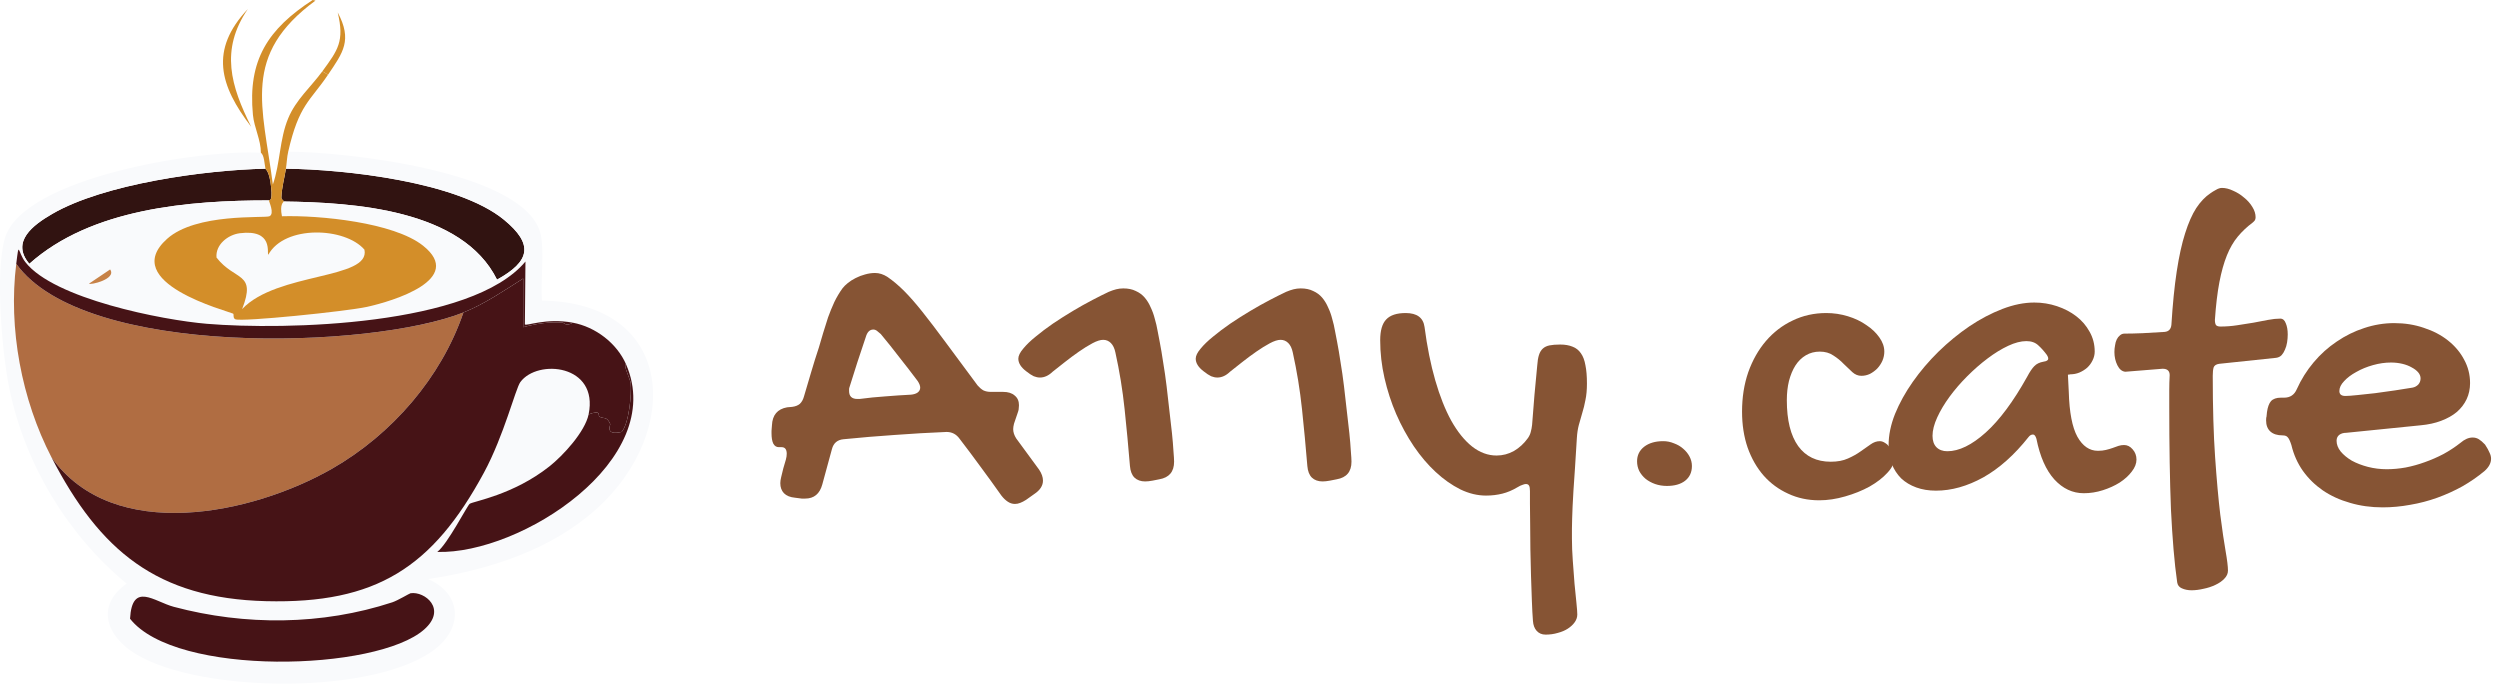
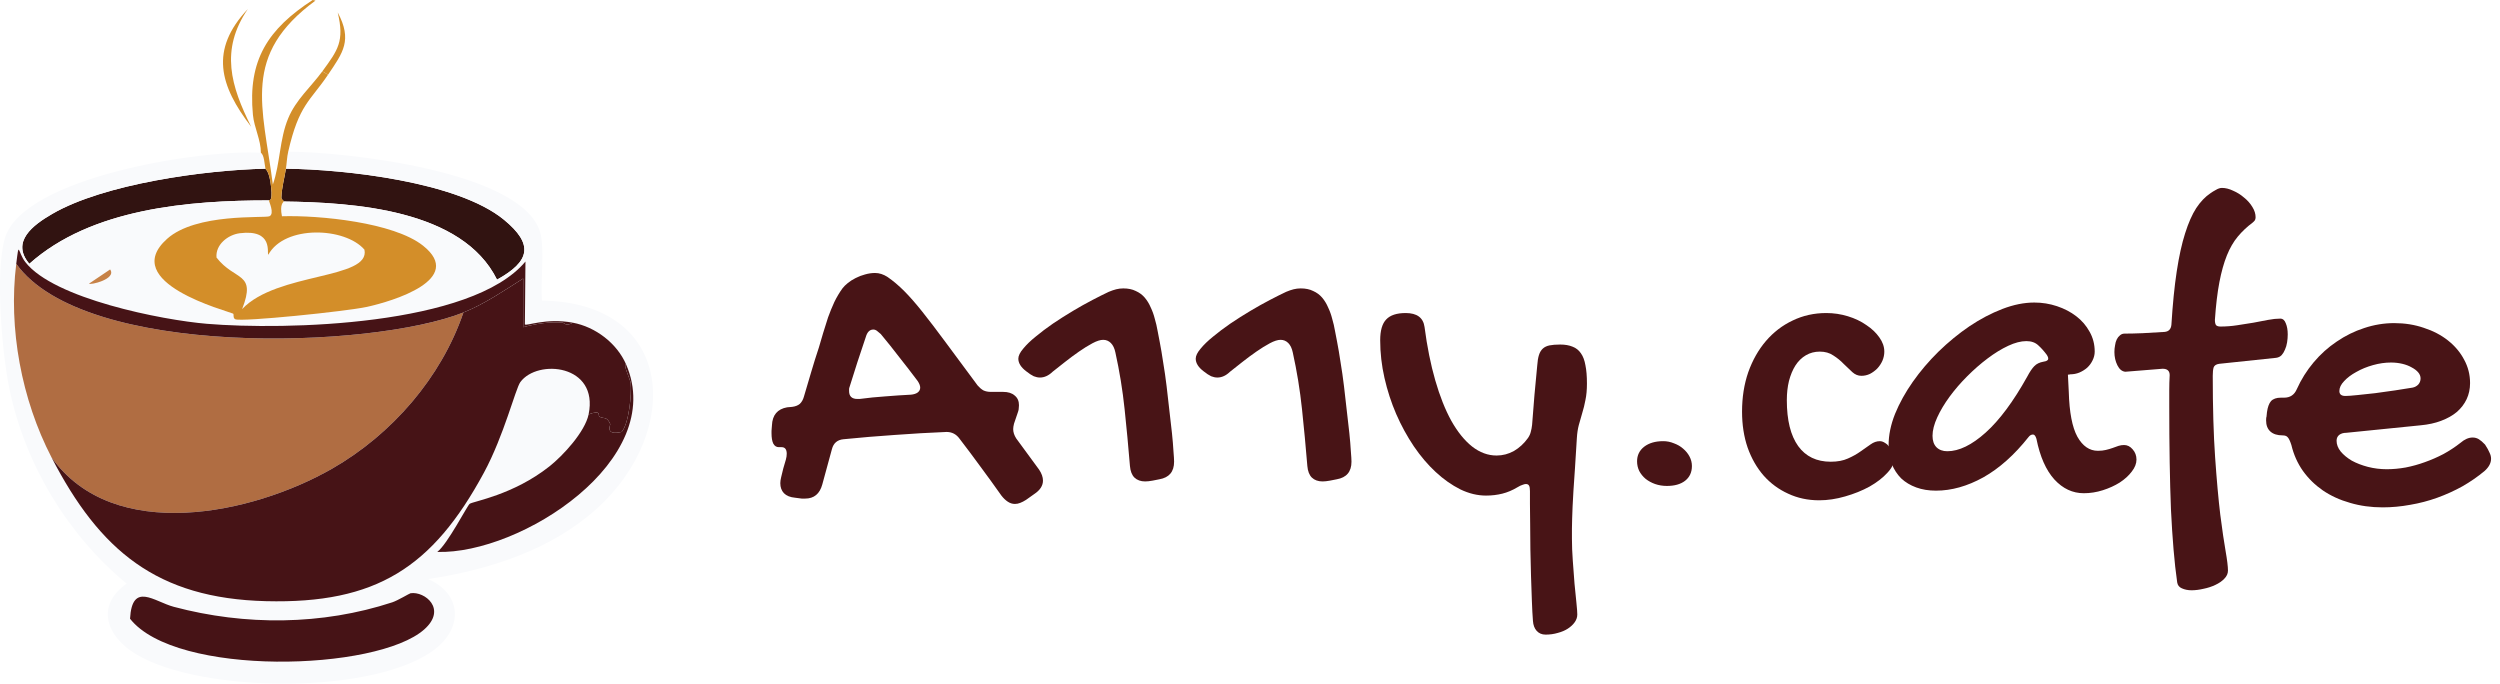
<svg xmlns="http://www.w3.org/2000/svg" width="245" height="67" viewBox="0 0 245 67" fill="none">
  <path d="M24.285 0.888C21.551 4.9 22.622 8.437 24.62 12.427C21.529 8.401 20.512 4.895 24.285 0.888Z" fill="#D38E29" />
  <path d="M32.147 7.323L31.59 6.99C33.122 4.895 33.773 4.045 33.095 1.22C34.551 3.941 33.617 5.144 32.147 7.323Z" fill="#D38E29" />
  <path d="M27.798 19.749C27.798 19.612 27.568 19.574 27.575 19.361C27.604 18.391 27.876 17.473 28.021 16.532C33.838 16.601 44.84 17.808 49.376 21.524C52.329 23.943 51.965 25.61 48.707 27.405C45.31 20.524 34.645 19.836 27.798 19.749Z" fill="#311311" />
  <path d="M26.014 16.532C26.036 16.631 26.397 16.711 26.571 18.362C26.732 19.9 26.351 19.565 26.348 19.638C18.518 19.638 8.945 20.422 2.875 25.852C1.032 23.679 3.256 22.046 5.105 20.97C10.183 18.016 20.086 16.658 26.014 16.532Z" fill="#311311" />
  <path d="M25.568 14.978C25.898 15.196 25.918 16.083 26.014 16.532C20.086 16.658 10.183 18.016 5.105 20.97C3.256 22.046 1.032 23.679 2.875 25.852C8.945 20.422 18.518 19.638 26.348 19.638C26.348 19.723 26.937 20.956 26.404 21.192C25.927 21.402 19.227 20.843 16.368 23.411C11.588 27.704 22.287 30.469 22.836 30.733C22.956 30.791 22.791 31.164 23.059 31.288C23.663 31.57 34.012 30.509 35.994 30.068C38.523 29.506 45.605 27.369 41.459 24.076C38.575 21.786 31.302 21.083 27.631 21.192C27.383 19.96 27.798 19.825 27.798 19.749C34.645 19.836 45.31 20.524 48.707 27.405C51.965 25.61 52.329 23.943 49.376 21.524C44.84 17.808 33.838 16.601 28.021 16.532C28.106 15.979 28.117 15.424 28.244 14.867C33.487 14.858 51.662 16.734 53 23.022C53.344 24.636 52.973 27.656 53.112 29.457C66.19 29.664 66.835 42.266 58.52 49.817C54.017 53.907 47.875 55.855 41.96 56.751C45.23 58.189 45.399 61.431 42.685 63.575C36.962 68.093 19.84 67.999 13.357 64.129C10.464 62.401 9.305 59.407 12.409 57.195C6.59 52.38 2.455 45.485 0.923 38.112C0.189 34.577 -0.486 26.655 0.477 23.355C2.248 17.295 20.03 14.597 25.568 14.978Z" fill="#F9FAFC" />
  <path d="M45.417 30.622C43.238 37.011 38.401 42.576 32.537 45.934C24.763 50.385 11.109 53.343 5.049 44.824C2.116 39.159 0.805 32.198 1.592 25.852C8.223 35.125 36.351 34.219 45.417 30.622Z" fill="#B06D42" />
  <path d="M56.123 31.621C58.359 32.036 60.46 33.636 61.364 35.726C61.002 35.617 61.776 37.211 61.81 37.557C61.91 38.611 61.64 41.531 60.918 42.328C59.243 42.714 59.845 41.649 59.803 41.551C59.455 40.766 59.18 41.076 58.743 40.83C58.571 40.732 58.993 40.124 57.684 40.608C58.696 35.708 52.677 35.147 50.993 37.446C50.518 38.096 49.396 42.676 47.425 46.322C42.397 55.617 36.864 59.186 26.07 58.915C15.389 58.646 9.784 53.973 5.049 44.824C11.109 53.343 24.763 50.385 32.537 45.934C38.401 42.576 43.238 37.011 45.417 30.622C47.456 29.812 49.432 28.459 51.272 27.294V32.065C52.55 31.723 53.848 31.51 55.175 31.621C55.228 31.625 55.5 32.032 56.123 31.621Z" fill="#461316" />
  <path d="M40.232 58.138C41.623 57.921 43.84 59.68 41.57 61.689C36.935 65.792 17.218 66.342 12.744 60.635C12.947 56.969 15.11 58.957 17.037 59.47C24.024 61.329 31.556 61.287 38.448 59.026C38.978 58.85 40.134 58.154 40.232 58.138Z" fill="#461316" />
  <path d="M61.364 35.726C65.407 45.077 51.033 54.328 42.852 54.089C43.863 53.319 45.796 49.537 46.031 49.373C46.385 49.125 50.29 48.514 53.837 45.712C55.193 44.64 57.334 42.308 57.684 40.608C58.993 40.124 58.571 40.732 58.743 40.83C59.18 41.076 59.455 40.766 59.803 41.551C59.845 41.649 59.243 42.714 60.918 42.328C61.64 41.531 61.91 38.611 61.81 37.557C61.776 37.211 61.002 35.617 61.364 35.726Z" fill="#461316" />
  <path d="M56.123 31.621C55.5 32.032 55.228 31.625 55.175 31.621C53.848 31.51 52.55 31.723 51.272 32.065V27.294C49.432 28.459 47.456 29.812 45.417 30.622C36.351 34.219 8.223 35.125 1.592 25.852C1.889 23.451 1.722 24.698 2.484 25.685C5.257 29.271 15.895 31.366 20.271 31.732C27.894 32.369 46.222 31.954 51.495 25.63L51.439 31.787C51.555 31.992 53.484 31.133 56.123 31.621Z" fill="#461316" />
  <path d="M10.792 26.406C11.468 27.352 8.792 27.973 8.729 27.793L10.792 26.406Z" fill="#C78247" />
  <path d="M31.59 6.99L32.147 7.323C30.396 9.919 29.299 10.239 28.244 14.867C28.117 15.424 28.106 15.979 28.021 16.532C27.876 17.473 27.604 18.391 27.575 19.361C27.568 19.574 27.798 19.612 27.798 19.749C27.798 19.825 27.383 19.96 27.631 21.192C31.302 21.083 38.575 21.786 41.459 24.076C45.605 27.369 38.523 29.506 35.994 30.068C34.012 30.509 23.663 31.57 23.059 31.288C22.791 31.164 22.956 30.791 22.836 30.733C22.287 30.469 11.588 27.704 16.368 23.411C19.227 20.843 25.927 21.402 26.404 21.192C26.937 20.956 26.346 19.723 26.348 19.638C26.348 19.565 26.732 19.9 26.571 18.362C26.397 16.711 26.036 16.631 26.014 16.532C25.918 16.083 25.898 15.196 25.568 14.978C25.568 13.709 24.908 12.511 24.787 11.261C24.27 5.885 26.257 2.849 30.642 0L30.92 0.055C23.645 5.403 25.748 10.367 26.739 18.085C27.472 15.981 27.381 13.674 28.244 11.594C29 9.768 30.465 8.528 31.59 6.99Z" fill="#D38E29" />
  <path d="M23.505 22.856C26.826 22.443 26.128 24.831 26.293 24.964C27.898 22.03 33.811 22.257 35.715 24.465C36.338 27.394 27.138 26.666 23.728 30.29C25.157 26.63 23.032 27.576 21.219 25.241C21.101 23.968 22.347 23 23.505 22.856Z" fill="#F9FAFC" />
-   <path d="M241.121 43.402C241.527 43.052 241.926 42.877 242.318 42.877C242.542 42.877 242.745 42.933 242.927 43.045C243.109 43.157 243.312 43.332 243.536 43.57C243.746 43.892 243.893 44.158 243.977 44.368C244.075 44.564 244.124 44.76 244.124 44.956C244.124 45.376 243.914 45.774 243.494 46.152C242.822 46.712 242.094 47.216 241.31 47.664C240.526 48.098 239.707 48.469 238.854 48.777C238 49.085 237.118 49.316 236.208 49.47C235.298 49.638 234.395 49.722 233.5 49.722C232.366 49.722 231.302 49.575 230.308 49.281C229.314 49.001 228.425 48.595 227.642 48.063C226.872 47.531 226.221 46.894 225.689 46.152C225.157 45.397 224.779 44.55 224.555 43.612C224.429 43.22 224.31 42.968 224.198 42.856C224.1 42.73 223.932 42.667 223.694 42.667C223.176 42.667 222.778 42.541 222.498 42.289C222.218 42.037 222.078 41.673 222.078 41.197C222.078 41.001 222.092 40.875 222.12 40.819L222.162 40.399C222.232 39.895 222.365 39.532 222.561 39.308C222.771 39.084 223.092 38.972 223.526 38.972H223.841C224.429 38.972 224.842 38.699 225.08 38.153C225.514 37.187 226.067 36.305 226.739 35.507C227.411 34.709 228.167 34.031 229.006 33.471C229.846 32.897 230.742 32.456 231.694 32.148C232.66 31.826 233.639 31.665 234.633 31.665C235.669 31.665 236.635 31.819 237.531 32.127C238.441 32.421 239.231 32.834 239.903 33.366C240.575 33.898 241.1 34.52 241.478 35.234C241.87 35.948 242.066 36.718 242.066 37.544C242.066 38.118 241.954 38.643 241.73 39.119C241.506 39.595 241.184 40.014 240.764 40.378C240.344 40.728 239.833 41.015 239.231 41.239C238.644 41.463 237.972 41.61 237.216 41.68L229.93 42.415C229.65 42.415 229.419 42.485 229.237 42.625C229.069 42.765 228.985 42.954 228.985 43.192C228.985 43.556 229.118 43.906 229.384 44.242C229.664 44.578 230.028 44.879 230.476 45.145C230.938 45.397 231.463 45.599 232.051 45.753C232.653 45.907 233.269 45.984 233.898 45.984C234.5 45.984 235.116 45.928 235.746 45.816C236.39 45.69 237.02 45.516 237.636 45.291C238.266 45.068 238.875 44.802 239.462 44.494C240.05 44.172 240.603 43.808 241.121 43.402ZM236.439 37.985C236.649 37.943 236.831 37.845 236.985 37.691C237.139 37.523 237.216 37.32 237.216 37.082C237.216 36.872 237.139 36.676 236.985 36.494C236.831 36.312 236.621 36.151 236.355 36.011C236.089 35.857 235.781 35.738 235.431 35.654C235.081 35.57 234.71 35.528 234.318 35.528C233.744 35.528 233.157 35.612 232.555 35.78C231.953 35.948 231.407 36.172 230.917 36.452C230.427 36.718 230.028 37.019 229.72 37.355C229.412 37.677 229.258 37.999 229.258 38.321C229.258 38.643 229.454 38.804 229.846 38.804C230.084 38.804 230.469 38.776 231.001 38.72C231.533 38.664 232.121 38.601 232.765 38.531C233.409 38.447 234.059 38.356 234.717 38.258C235.375 38.16 235.949 38.069 236.439 37.985Z" fill="#865434" />
-   <path d="M208.283 36.431C207.961 36.403 207.702 36.193 207.506 35.801C207.31 35.409 207.212 34.975 207.212 34.499C207.212 34.276 207.233 34.059 207.275 33.849C207.303 33.625 207.359 33.429 207.443 33.261C207.527 33.093 207.632 32.96 207.758 32.862C207.884 32.75 208.031 32.694 208.199 32.694C208.717 32.694 209.312 32.68 209.984 32.652C210.656 32.61 211.377 32.568 212.146 32.526C212.538 32.484 212.755 32.253 212.797 31.833C212.923 29.803 213.098 28.054 213.322 26.584C213.546 25.114 213.819 23.875 214.141 22.868C214.463 21.846 214.827 21.02 215.233 20.39C215.653 19.76 216.115 19.277 216.619 18.941C216.773 18.829 216.955 18.717 217.165 18.605C217.375 18.48 217.57 18.416 217.752 18.416C218.102 18.416 218.466 18.508 218.844 18.689C219.236 18.857 219.593 19.081 219.915 19.361C220.251 19.627 220.524 19.935 220.734 20.285C220.944 20.621 221.049 20.957 221.049 21.293C221.049 21.419 221.021 21.524 220.965 21.608C220.909 21.678 220.839 21.748 220.755 21.818C220.209 22.224 219.726 22.679 219.306 23.183C218.886 23.686 218.529 24.302 218.235 25.03C217.941 25.758 217.696 26.633 217.5 27.655C217.305 28.677 217.158 29.908 217.06 31.35C217.06 31.574 217.095 31.742 217.165 31.854C217.249 31.952 217.396 32.001 217.605 32.001C218.151 32.001 218.697 31.959 219.243 31.875C219.803 31.791 220.335 31.707 220.839 31.623C221.343 31.525 221.819 31.434 222.267 31.35C222.715 31.266 223.113 31.224 223.463 31.224C223.715 31.224 223.897 31.378 224.009 31.686C224.135 31.98 224.198 32.344 224.198 32.778C224.198 33.03 224.177 33.289 224.135 33.555C224.093 33.821 224.023 34.059 223.925 34.269C223.841 34.478 223.729 34.66 223.589 34.815C223.449 34.954 223.274 35.038 223.064 35.066L217.479 35.654C217.186 35.696 217.004 35.815 216.934 36.011C216.878 36.207 216.85 36.48 216.85 36.83C216.85 39.923 216.927 42.583 217.081 44.809C217.235 47.034 217.403 48.903 217.584 50.415C217.78 51.94 217.955 53.137 218.109 54.005C218.263 54.887 218.34 55.524 218.34 55.916C218.34 56.209 218.221 56.475 217.983 56.713C217.759 56.951 217.465 57.154 217.102 57.322C216.752 57.49 216.367 57.616 215.947 57.7C215.527 57.798 215.135 57.847 214.771 57.847C214.421 57.847 214.106 57.784 213.826 57.658C213.56 57.546 213.406 57.35 213.364 57.07C213.224 56.09 213.105 55.013 213.007 53.837C212.909 52.675 212.825 51.38 212.755 49.953C212.699 48.539 212.657 46.992 212.629 45.312C212.601 43.619 212.587 41.764 212.587 39.748C212.587 39.231 212.587 38.727 212.587 38.237C212.587 37.747 212.601 37.257 212.629 36.767C212.629 36.347 212.398 36.137 211.937 36.137L208.283 36.431Z" fill="#865434" />
-   <path d="M199.36 29.649C200.13 29.649 200.872 29.768 201.585 30.006C202.299 30.244 202.929 30.573 203.475 30.993C204.021 31.413 204.455 31.917 204.777 32.505C205.113 33.093 205.281 33.744 205.281 34.458C205.281 34.752 205.211 35.038 205.071 35.318C204.945 35.584 204.77 35.822 204.546 36.032C204.322 36.228 204.063 36.389 203.769 36.515C203.489 36.627 203.195 36.683 202.887 36.683C202.859 36.683 202.831 36.69 202.803 36.704C202.789 36.704 202.768 36.704 202.74 36.704C202.712 36.718 202.684 36.725 202.656 36.725L202.74 38.405C202.796 40.406 203.076 41.869 203.58 42.793C204.098 43.717 204.77 44.179 205.596 44.179C205.89 44.179 206.149 44.151 206.373 44.095C206.611 44.039 206.827 43.976 207.023 43.906C207.233 43.822 207.429 43.752 207.611 43.696C207.793 43.64 207.975 43.612 208.157 43.612C208.479 43.612 208.759 43.752 208.997 44.032C209.249 44.312 209.375 44.648 209.375 45.04C209.375 45.431 209.221 45.823 208.913 46.215C208.619 46.607 208.227 46.964 207.737 47.286C207.247 47.594 206.694 47.846 206.079 48.042C205.463 48.238 204.84 48.336 204.21 48.336C203.118 48.336 202.159 47.888 201.333 46.992C200.508 46.082 199.92 44.753 199.57 43.003C199.486 42.723 199.374 42.583 199.234 42.583C199.066 42.583 198.919 42.667 198.793 42.835C197.407 44.585 195.931 45.9 194.363 46.782C192.795 47.65 191.248 48.084 189.723 48.084C189.009 48.084 188.365 47.979 187.791 47.769C187.217 47.559 186.727 47.265 186.321 46.887C185.929 46.495 185.621 46.026 185.397 45.48C185.188 44.921 185.083 44.298 185.083 43.612C185.083 42.646 185.292 41.631 185.712 40.567C186.146 39.504 186.727 38.454 187.455 37.418C188.183 36.382 189.023 35.395 189.975 34.458C190.94 33.52 191.948 32.694 192.998 31.98C194.062 31.266 195.14 30.699 196.231 30.279C197.323 29.859 198.366 29.649 199.36 29.649ZM198.667 36.914C198.919 36.438 199.15 36.095 199.36 35.885C199.57 35.661 199.871 35.514 200.263 35.444C200.571 35.402 200.725 35.304 200.725 35.15C200.725 35.038 200.683 34.919 200.599 34.794C200.333 34.429 200.053 34.115 199.759 33.849C199.465 33.569 199.073 33.429 198.583 33.429C198.051 33.429 197.456 33.583 196.798 33.891C196.14 34.199 195.469 34.611 194.783 35.129C194.111 35.633 193.446 36.214 192.788 36.872C192.144 37.516 191.57 38.181 191.066 38.867C190.562 39.553 190.157 40.231 189.849 40.903C189.541 41.575 189.387 42.177 189.387 42.709C189.387 43.185 189.513 43.556 189.765 43.822C190.031 44.088 190.388 44.221 190.835 44.221C191.983 44.221 193.236 43.612 194.594 42.394C195.951 41.176 197.309 39.35 198.667 36.914Z" fill="#865434" />
-   <path d="M178.973 30.678C179.701 30.678 180.407 30.783 181.093 30.993C181.779 31.203 182.381 31.49 182.899 31.854C183.431 32.204 183.858 32.61 184.18 33.072C184.502 33.52 184.663 33.982 184.663 34.458C184.663 34.766 184.6 35.066 184.474 35.36C184.348 35.64 184.18 35.892 183.97 36.116C183.76 36.326 183.522 36.501 183.256 36.641C182.99 36.767 182.71 36.83 182.416 36.83C182.094 36.83 181.8 36.711 181.534 36.473C181.268 36.221 180.981 35.948 180.673 35.654C180.379 35.346 180.043 35.073 179.666 34.835C179.302 34.584 178.861 34.458 178.343 34.458C177.839 34.458 177.384 34.577 176.978 34.815C176.572 35.052 176.229 35.388 175.949 35.822C175.683 36.242 175.473 36.746 175.319 37.334C175.179 37.908 175.109 38.538 175.109 39.224C175.109 41.183 175.48 42.681 176.222 43.717C176.964 44.739 178.028 45.249 179.414 45.249C180.071 45.249 180.631 45.145 181.093 44.935C181.569 44.725 181.982 44.494 182.332 44.242C182.696 43.99 183.025 43.759 183.319 43.549C183.613 43.339 183.914 43.234 184.222 43.234C184.39 43.234 184.558 43.29 184.726 43.402C184.894 43.5 185.041 43.633 185.167 43.801C185.306 43.955 185.418 44.13 185.502 44.326C185.6 44.522 185.649 44.718 185.649 44.914C185.649 45.376 185.418 45.851 184.957 46.341C184.509 46.831 183.928 47.279 183.214 47.685C182.5 48.077 181.702 48.399 180.82 48.651C179.952 48.903 179.106 49.029 178.28 49.029C177.174 49.029 176.159 48.812 175.235 48.378C174.312 47.958 173.514 47.37 172.842 46.614C172.17 45.844 171.645 44.928 171.267 43.864C170.903 42.8 170.721 41.624 170.721 40.336C170.721 38.937 170.924 37.649 171.33 36.473C171.75 35.297 172.324 34.283 173.052 33.429C173.794 32.561 174.668 31.889 175.676 31.413C176.684 30.923 177.783 30.678 178.973 30.678Z" fill="#865434" />
-   <path d="M163.352 47.622C162.946 47.622 162.561 47.559 162.197 47.433C161.847 47.307 161.539 47.139 161.273 46.929C161.007 46.705 160.797 46.446 160.643 46.152C160.503 45.858 160.433 45.544 160.433 45.208C160.433 44.62 160.664 44.144 161.126 43.78C161.602 43.416 162.225 43.234 162.995 43.234C163.359 43.234 163.708 43.304 164.044 43.444C164.394 43.57 164.695 43.745 164.947 43.969C165.213 44.193 165.423 44.452 165.577 44.746C165.731 45.04 165.808 45.347 165.808 45.669C165.808 46.285 165.584 46.768 165.136 47.118C164.702 47.454 164.107 47.622 163.352 47.622Z" fill="#865434" />
-   <path d="M145.631 48.567C144.791 48.567 143.951 48.364 143.111 47.958C142.271 47.538 141.467 46.971 140.697 46.257C139.927 45.544 139.213 44.704 138.555 43.738C137.897 42.758 137.323 41.708 136.833 40.588C136.344 39.455 135.959 38.272 135.679 37.04C135.399 35.808 135.259 34.577 135.259 33.345C135.259 32.393 135.455 31.714 135.847 31.308C136.239 30.888 136.875 30.678 137.757 30.678C138.863 30.678 139.479 31.133 139.605 32.043C139.857 33.975 140.207 35.717 140.655 37.271C141.103 38.825 141.628 40.148 142.229 41.239C142.845 42.331 143.524 43.171 144.266 43.759C145.022 44.347 145.82 44.641 146.66 44.641C147.262 44.641 147.828 44.494 148.36 44.2C148.892 43.892 149.354 43.465 149.746 42.919C149.886 42.709 149.977 42.506 150.019 42.31C150.075 42.114 150.117 41.89 150.145 41.638C150.215 40.644 150.292 39.672 150.376 38.72C150.474 37.754 150.565 36.788 150.649 35.822C150.677 35.402 150.733 35.059 150.817 34.794C150.901 34.528 151.027 34.318 151.195 34.164C151.363 34.01 151.58 33.905 151.846 33.849C152.126 33.793 152.476 33.765 152.896 33.765C153.371 33.765 153.777 33.835 154.113 33.975C154.449 34.101 154.722 34.318 154.932 34.626C155.142 34.919 155.289 35.311 155.373 35.801C155.471 36.277 155.52 36.872 155.52 37.586C155.52 38.202 155.471 38.741 155.373 39.203C155.289 39.651 155.184 40.078 155.058 40.483C154.946 40.875 154.834 41.267 154.722 41.659C154.624 42.037 154.561 42.457 154.533 42.919C154.463 44.081 154.4 45.089 154.344 45.942C154.288 46.782 154.239 47.503 154.197 48.105C154.169 48.707 154.141 49.225 154.113 49.659C154.099 50.093 154.085 50.477 154.071 50.813C154.057 51.163 154.05 51.492 154.05 51.8C154.05 52.108 154.05 52.444 154.05 52.808C154.05 53.466 154.078 54.18 154.134 54.95C154.19 55.734 154.246 56.482 154.302 57.196C154.372 57.91 154.435 58.54 154.491 59.086C154.547 59.632 154.575 60.01 154.575 60.22C154.575 60.486 154.491 60.738 154.323 60.976C154.155 61.214 153.931 61.423 153.651 61.605C153.371 61.787 153.042 61.927 152.665 62.025C152.287 62.137 151.888 62.193 151.468 62.193C151.104 62.193 150.81 62.067 150.586 61.815C150.376 61.578 150.257 61.255 150.229 60.85C150.187 60.318 150.152 59.667 150.124 58.897C150.096 58.141 150.068 57.329 150.04 56.461C150.012 55.608 149.991 54.733 149.977 53.837C149.977 52.955 149.97 52.129 149.956 51.359C149.942 50.603 149.935 49.939 149.935 49.365C149.935 48.791 149.935 48.378 149.935 48.126C149.935 47.874 149.907 47.699 149.851 47.601C149.795 47.489 149.69 47.433 149.536 47.433C149.452 47.433 149.34 47.461 149.2 47.517C149.06 47.559 148.899 47.636 148.717 47.748C148.227 48.042 147.73 48.252 147.227 48.378C146.723 48.504 146.191 48.567 145.631 48.567Z" fill="#865434" />
-   <path d="M120.541 36.431C120.149 36.809 119.736 36.998 119.302 36.998C119.106 36.998 118.903 36.956 118.693 36.872C118.483 36.774 118.238 36.613 117.958 36.389C117.44 35.997 117.181 35.584 117.181 35.15C117.181 34.87 117.342 34.541 117.664 34.164C117.972 33.786 118.378 33.394 118.882 32.988C119.386 32.568 119.953 32.141 120.583 31.707C121.226 31.273 121.877 30.86 122.535 30.468C123.193 30.076 123.83 29.719 124.446 29.398C125.062 29.076 125.594 28.81 126.042 28.6C126.307 28.488 126.552 28.404 126.776 28.348C127 28.292 127.231 28.264 127.469 28.264C127.945 28.264 128.351 28.348 128.687 28.516C129.037 28.67 129.331 28.887 129.569 29.166C129.807 29.447 130.003 29.768 130.157 30.132C130.325 30.482 130.458 30.853 130.556 31.245C130.668 31.623 130.759 32.015 130.829 32.421C130.899 32.813 130.969 33.177 131.039 33.513C131.151 34.087 131.263 34.752 131.375 35.507C131.5 36.249 131.612 37.026 131.71 37.838C131.808 38.636 131.899 39.434 131.983 40.231C132.081 41.015 132.165 41.75 132.235 42.436C132.305 43.108 132.354 43.696 132.382 44.2C132.424 44.69 132.445 45.04 132.445 45.249C132.445 46.229 131.962 46.803 130.997 46.971C130.465 47.083 130.115 47.146 129.947 47.16C129.779 47.174 129.667 47.181 129.611 47.181C129.177 47.181 128.827 47.055 128.561 46.803C128.309 46.551 128.162 46.173 128.12 45.669C127.966 43.794 127.791 41.932 127.595 40.084C127.399 38.223 127.098 36.375 126.692 34.541C126.608 34.136 126.461 33.828 126.251 33.618C126.042 33.408 125.79 33.303 125.496 33.303C125.216 33.303 124.866 33.415 124.446 33.639C124.026 33.863 123.585 34.136 123.123 34.458C122.661 34.779 122.199 35.122 121.737 35.486C121.289 35.836 120.89 36.151 120.541 36.431Z" fill="#865434" />
-   <path d="M103.156 36.431C102.764 36.809 102.351 36.998 101.917 36.998C101.721 36.998 101.518 36.956 101.308 36.872C101.098 36.774 100.853 36.613 100.573 36.389C100.055 35.997 99.796 35.584 99.796 35.15C99.796 34.87 99.957 34.541 100.279 34.164C100.587 33.786 100.993 33.394 101.497 32.988C102.001 32.568 102.568 32.141 103.198 31.707C103.842 31.273 104.493 30.86 105.15 30.468C105.808 30.076 106.445 29.719 107.061 29.398C107.677 29.076 108.209 28.81 108.657 28.6C108.923 28.488 109.168 28.404 109.392 28.348C109.616 28.292 109.847 28.264 110.084 28.264C110.56 28.264 110.966 28.348 111.302 28.516C111.652 28.67 111.946 28.887 112.184 29.166C112.422 29.447 112.618 29.768 112.772 30.132C112.94 30.482 113.073 30.853 113.171 31.245C113.283 31.623 113.374 32.015 113.444 32.421C113.514 32.813 113.584 33.177 113.654 33.513C113.766 34.087 113.878 34.752 113.99 35.507C114.116 36.249 114.228 37.026 114.326 37.838C114.424 38.636 114.515 39.434 114.599 40.231C114.697 41.015 114.781 41.75 114.851 42.436C114.921 43.108 114.97 43.696 114.998 44.2C115.04 44.69 115.061 45.04 115.061 45.249C115.061 46.229 114.578 46.803 113.612 46.971C113.08 47.083 112.73 47.146 112.562 47.16C112.394 47.174 112.282 47.181 112.226 47.181C111.792 47.181 111.442 47.055 111.176 46.803C110.924 46.551 110.777 46.173 110.735 45.669C110.581 43.794 110.406 41.932 110.21 40.084C110.014 38.223 109.714 36.375 109.308 34.541C109.224 34.136 109.077 33.828 108.867 33.618C108.657 33.408 108.405 33.303 108.111 33.303C107.831 33.303 107.481 33.415 107.061 33.639C106.641 33.863 106.2 34.136 105.738 34.458C105.276 34.779 104.814 35.122 104.353 35.486C103.905 35.836 103.506 36.151 103.156 36.431Z" fill="#865434" />
-   <path d="M76.323 43.822C76.085 43.822 75.903 43.703 75.777 43.465C75.665 43.227 75.609 42.891 75.609 42.457C75.609 42.387 75.609 42.31 75.609 42.226C75.609 42.128 75.623 41.946 75.651 41.68C75.693 40.672 76.19 40.084 77.142 39.916L77.624 39.874C77.947 39.833 78.198 39.734 78.38 39.581C78.562 39.413 78.695 39.182 78.779 38.888C79.017 38.09 79.255 37.285 79.493 36.473C79.731 35.661 79.983 34.856 80.249 34.059C80.389 33.611 80.529 33.135 80.669 32.631C80.823 32.113 80.984 31.602 81.152 31.098C81.334 30.594 81.537 30.097 81.761 29.607C81.999 29.117 82.265 28.67 82.559 28.264C82.685 28.096 82.859 27.921 83.084 27.739C83.308 27.557 83.559 27.396 83.839 27.256C84.133 27.102 84.441 26.983 84.763 26.899C85.099 26.801 85.428 26.752 85.75 26.752C86.17 26.752 86.583 26.885 86.989 27.151C87.535 27.529 88.074 27.984 88.606 28.516C89.137 29.047 89.732 29.726 90.39 30.552C91.048 31.378 91.811 32.379 92.679 33.555C93.546 34.717 94.589 36.123 95.807 37.775C95.989 37.985 96.178 38.146 96.374 38.258C96.584 38.356 96.829 38.405 97.109 38.405H98.306C98.796 38.405 99.174 38.524 99.439 38.762C99.719 38.986 99.859 39.301 99.859 39.706C99.859 39.791 99.852 39.889 99.838 40.001C99.838 40.112 99.817 40.224 99.775 40.336L99.376 41.512C99.349 41.624 99.328 41.722 99.314 41.806C99.299 41.89 99.293 41.974 99.293 42.058C99.293 42.352 99.391 42.653 99.586 42.961L101.833 46.026C102.085 46.404 102.211 46.761 102.211 47.097C102.211 47.601 101.924 48.042 101.35 48.42L100.552 48.987C100.356 49.113 100.167 49.211 99.985 49.281C99.817 49.351 99.642 49.386 99.46 49.386C99.209 49.386 98.971 49.309 98.747 49.155C98.537 49.015 98.334 48.819 98.138 48.567C97.466 47.615 96.787 46.677 96.101 45.753C95.429 44.83 94.743 43.913 94.043 43.003C93.722 42.555 93.295 42.331 92.763 42.331C91.055 42.401 89.361 42.499 87.682 42.625C86.016 42.737 84.343 42.877 82.664 43.045C82.062 43.101 81.684 43.423 81.53 44.011L80.585 47.475C80.333 48.399 79.773 48.861 78.905 48.861H78.569L77.918 48.777C77.442 48.735 77.079 48.588 76.827 48.336C76.589 48.084 76.47 47.755 76.47 47.349C76.47 47.265 76.477 47.174 76.491 47.076C76.505 46.978 76.526 46.873 76.554 46.761C76.624 46.481 76.694 46.194 76.764 45.9C76.848 45.606 76.932 45.319 77.016 45.04C77.044 44.928 77.065 44.83 77.079 44.746C77.093 44.648 77.1 44.557 77.1 44.473C77.1 44.039 76.932 43.822 76.596 43.822H76.323ZM86.317 32.736C86.177 32.61 86.051 32.505 85.939 32.421C85.827 32.337 85.708 32.295 85.582 32.295C85.232 32.295 84.987 32.54 84.847 33.03C84.567 33.856 84.294 34.675 84.028 35.486C83.776 36.284 83.517 37.103 83.251 37.943C83.224 38.013 83.21 38.076 83.21 38.132C83.21 38.188 83.21 38.251 83.21 38.321C83.21 38.839 83.482 39.098 84.028 39.098H84.238C85.078 38.986 85.918 38.902 86.758 38.846C87.598 38.776 88.438 38.72 89.277 38.678C89.557 38.65 89.774 38.58 89.928 38.468C90.096 38.342 90.18 38.181 90.18 37.985C90.18 37.803 90.096 37.586 89.928 37.334C89.34 36.55 88.745 35.78 88.144 35.024C87.556 34.255 86.947 33.492 86.317 32.736Z" fill="#865434" />
+   <path d="M241.121 43.402C241.527 43.052 241.926 42.877 242.318 42.877C242.542 42.877 242.745 42.933 242.927 43.045C243.109 43.157 243.312 43.332 243.536 43.57C243.746 43.892 243.893 44.158 243.977 44.368C244.075 44.564 244.124 44.76 244.124 44.956C244.124 45.376 243.914 45.774 243.494 46.152C242.822 46.712 242.094 47.216 241.31 47.664C240.526 48.098 239.707 48.469 238.854 48.777C238 49.085 237.118 49.316 236.208 49.47C235.298 49.638 234.395 49.722 233.5 49.722C232.366 49.722 231.302 49.575 230.308 49.281C229.314 49.001 228.425 48.595 227.642 48.063C226.872 47.531 226.221 46.894 225.689 46.152C225.157 45.397 224.779 44.55 224.555 43.612C224.429 43.22 224.31 42.968 224.198 42.856C224.1 42.73 223.932 42.667 223.694 42.667C223.176 42.667 222.778 42.541 222.498 42.289C222.218 42.037 222.078 41.673 222.078 41.197C222.078 41.001 222.092 40.875 222.12 40.819L222.162 40.399C222.232 39.895 222.365 39.532 222.561 39.308C222.771 39.084 223.092 38.972 223.526 38.972H223.841C224.429 38.972 224.842 38.699 225.08 38.153C225.514 37.187 226.067 36.305 226.739 35.507C227.411 34.709 228.167 34.031 229.006 33.471C229.846 32.897 230.742 32.456 231.694 32.148C232.66 31.826 233.639 31.665 234.633 31.665C235.669 31.665 236.635 31.819 237.531 32.127C238.441 32.421 239.231 32.834 239.903 33.366C240.575 33.898 241.1 34.52 241.478 35.234C241.87 35.948 242.066 36.718 242.066 37.544C242.066 38.118 241.954 38.643 241.73 39.119C241.506 39.595 241.184 40.014 240.764 40.378C240.344 40.728 239.833 41.015 239.231 41.239C238.644 41.463 237.972 41.61 237.216 41.68L229.93 42.415C229.65 42.415 229.419 42.485 229.237 42.625C229.069 42.765 228.985 42.954 228.985 43.192C228.985 43.556 229.118 43.906 229.384 44.242C229.664 44.578 230.028 44.879 230.476 45.145C230.938 45.397 231.463 45.599 232.051 45.753C232.653 45.907 233.269 45.984 233.898 45.984C234.5 45.984 235.116 45.928 235.746 45.816C236.39 45.69 237.02 45.516 237.636 45.291C238.266 45.068 238.875 44.802 239.462 44.494C240.05 44.172 240.603 43.808 241.121 43.402ZM236.439 37.985C236.649 37.943 236.831 37.845 236.985 37.691C237.139 37.523 237.216 37.32 237.216 37.082C237.216 36.872 237.139 36.676 236.985 36.494C236.831 36.312 236.621 36.151 236.355 36.011C236.089 35.857 235.781 35.738 235.431 35.654C235.081 35.57 234.71 35.528 234.318 35.528C233.744 35.528 233.157 35.612 232.555 35.78C231.953 35.948 231.407 36.172 230.917 36.452C230.427 36.718 230.028 37.019 229.72 37.355C229.412 37.677 229.258 37.999 229.258 38.321C229.258 38.643 229.454 38.804 229.846 38.804C230.084 38.804 230.469 38.776 231.001 38.72C231.533 38.664 232.121 38.601 232.765 38.531C233.409 38.447 234.059 38.356 234.717 38.258C235.375 38.16 235.949 38.069 236.439 37.985Z" fill="#481416" />
+   <path d="M208.283 36.431C207.961 36.403 207.702 36.193 207.506 35.801C207.31 35.409 207.212 34.975 207.212 34.499C207.212 34.276 207.233 34.059 207.275 33.849C207.303 33.625 207.359 33.429 207.443 33.261C207.527 33.093 207.632 32.96 207.758 32.862C207.884 32.75 208.031 32.694 208.199 32.694C208.717 32.694 209.312 32.68 209.984 32.652C210.656 32.61 211.377 32.568 212.146 32.526C212.538 32.484 212.755 32.253 212.797 31.833C212.923 29.803 213.098 28.054 213.322 26.584C213.546 25.114 213.819 23.875 214.141 22.868C214.463 21.846 214.827 21.02 215.233 20.39C215.653 19.76 216.115 19.277 216.619 18.941C216.773 18.829 216.955 18.717 217.165 18.605C217.375 18.48 217.57 18.416 217.752 18.416C218.102 18.416 218.466 18.508 218.844 18.689C219.236 18.857 219.593 19.081 219.915 19.361C220.251 19.627 220.524 19.935 220.734 20.285C220.944 20.621 221.049 20.957 221.049 21.293C221.049 21.419 221.021 21.524 220.965 21.608C220.909 21.678 220.839 21.748 220.755 21.818C220.209 22.224 219.726 22.679 219.306 23.183C218.886 23.686 218.529 24.302 218.235 25.03C217.941 25.758 217.696 26.633 217.5 27.655C217.305 28.677 217.158 29.908 217.06 31.35C217.06 31.574 217.095 31.742 217.165 31.854C217.249 31.952 217.396 32.001 217.605 32.001C218.151 32.001 218.697 31.959 219.243 31.875C219.803 31.791 220.335 31.707 220.839 31.623C221.343 31.525 221.819 31.434 222.267 31.35C222.715 31.266 223.113 31.224 223.463 31.224C223.715 31.224 223.897 31.378 224.009 31.686C224.135 31.98 224.198 32.344 224.198 32.778C224.198 33.03 224.177 33.289 224.135 33.555C224.093 33.821 224.023 34.059 223.925 34.269C223.841 34.478 223.729 34.66 223.589 34.815C223.449 34.954 223.274 35.038 223.064 35.066L217.479 35.654C217.186 35.696 217.004 35.815 216.934 36.011C216.878 36.207 216.85 36.48 216.85 36.83C216.85 39.923 216.927 42.583 217.081 44.809C217.235 47.034 217.403 48.903 217.584 50.415C217.78 51.94 217.955 53.137 218.109 54.005C218.263 54.887 218.34 55.524 218.34 55.916C218.34 56.209 218.221 56.475 217.983 56.713C217.759 56.951 217.465 57.154 217.102 57.322C216.752 57.49 216.367 57.616 215.947 57.7C215.527 57.798 215.135 57.847 214.771 57.847C214.421 57.847 214.106 57.784 213.826 57.658C213.56 57.546 213.406 57.35 213.364 57.07C213.224 56.09 213.105 55.013 213.007 53.837C212.909 52.675 212.825 51.38 212.755 49.953C212.699 48.539 212.657 46.992 212.629 45.312C212.601 43.619 212.587 41.764 212.587 39.748C212.587 39.231 212.587 38.727 212.587 38.237C212.587 37.747 212.601 37.257 212.629 36.767C212.629 36.347 212.398 36.137 211.937 36.137L208.283 36.431Z" fill="#481416" />
+   <path d="M199.36 29.649C200.13 29.649 200.872 29.768 201.585 30.006C202.299 30.244 202.929 30.573 203.475 30.993C204.021 31.413 204.455 31.917 204.777 32.505C205.113 33.093 205.281 33.744 205.281 34.458C205.281 34.752 205.211 35.038 205.071 35.318C204.945 35.584 204.77 35.822 204.546 36.032C204.322 36.228 204.063 36.389 203.769 36.515C203.489 36.627 203.195 36.683 202.887 36.683C202.859 36.683 202.831 36.69 202.803 36.704C202.789 36.704 202.768 36.704 202.74 36.704C202.712 36.718 202.684 36.725 202.656 36.725L202.74 38.405C202.796 40.406 203.076 41.869 203.58 42.793C204.098 43.717 204.77 44.179 205.596 44.179C205.89 44.179 206.149 44.151 206.373 44.095C206.611 44.039 206.827 43.976 207.023 43.906C207.233 43.822 207.429 43.752 207.611 43.696C207.793 43.64 207.975 43.612 208.157 43.612C208.479 43.612 208.759 43.752 208.997 44.032C209.249 44.312 209.375 44.648 209.375 45.04C209.375 45.431 209.221 45.823 208.913 46.215C208.619 46.607 208.227 46.964 207.737 47.286C207.247 47.594 206.694 47.846 206.079 48.042C205.463 48.238 204.84 48.336 204.21 48.336C203.118 48.336 202.159 47.888 201.333 46.992C200.508 46.082 199.92 44.753 199.57 43.003C199.486 42.723 199.374 42.583 199.234 42.583C199.066 42.583 198.919 42.667 198.793 42.835C197.407 44.585 195.931 45.9 194.363 46.782C192.795 47.65 191.248 48.084 189.723 48.084C189.009 48.084 188.365 47.979 187.791 47.769C187.217 47.559 186.727 47.265 186.321 46.887C185.929 46.495 185.621 46.026 185.397 45.48C185.188 44.921 185.083 44.298 185.083 43.612C185.083 42.646 185.292 41.631 185.712 40.567C186.146 39.504 186.727 38.454 187.455 37.418C188.183 36.382 189.023 35.395 189.975 34.458C190.94 33.52 191.948 32.694 192.998 31.98C194.062 31.266 195.14 30.699 196.231 30.279C197.323 29.859 198.366 29.649 199.36 29.649ZM198.667 36.914C198.919 36.438 199.15 36.095 199.36 35.885C199.57 35.661 199.871 35.514 200.263 35.444C200.571 35.402 200.725 35.304 200.725 35.15C200.725 35.038 200.683 34.919 200.599 34.794C200.333 34.429 200.053 34.115 199.759 33.849C199.465 33.569 199.073 33.429 198.583 33.429C198.051 33.429 197.456 33.583 196.798 33.891C196.14 34.199 195.469 34.611 194.783 35.129C194.111 35.633 193.446 36.214 192.788 36.872C192.144 37.516 191.57 38.181 191.066 38.867C190.562 39.553 190.157 40.231 189.849 40.903C189.541 41.575 189.387 42.177 189.387 42.709C189.387 43.185 189.513 43.556 189.765 43.822C190.031 44.088 190.388 44.221 190.835 44.221C191.983 44.221 193.236 43.612 194.594 42.394C195.951 41.176 197.309 39.35 198.667 36.914Z" fill="#481416" />
+   <path d="M178.973 30.678C179.701 30.678 180.407 30.783 181.093 30.993C181.779 31.203 182.381 31.49 182.899 31.854C183.431 32.204 183.858 32.61 184.18 33.072C184.502 33.52 184.663 33.982 184.663 34.458C184.663 34.766 184.6 35.066 184.474 35.36C184.348 35.64 184.18 35.892 183.97 36.116C183.76 36.326 183.522 36.501 183.256 36.641C182.99 36.767 182.71 36.83 182.416 36.83C182.094 36.83 181.8 36.711 181.534 36.473C181.268 36.221 180.981 35.948 180.673 35.654C180.379 35.346 180.043 35.073 179.666 34.835C179.302 34.584 178.861 34.458 178.343 34.458C177.839 34.458 177.384 34.577 176.978 34.815C176.572 35.052 176.229 35.388 175.949 35.822C175.683 36.242 175.473 36.746 175.319 37.334C175.179 37.908 175.109 38.538 175.109 39.224C175.109 41.183 175.48 42.681 176.222 43.717C176.964 44.739 178.028 45.249 179.414 45.249C180.071 45.249 180.631 45.145 181.093 44.935C181.569 44.725 181.982 44.494 182.332 44.242C182.696 43.99 183.025 43.759 183.319 43.549C183.613 43.339 183.914 43.234 184.222 43.234C184.39 43.234 184.558 43.29 184.726 43.402C184.894 43.5 185.041 43.633 185.167 43.801C185.306 43.955 185.418 44.13 185.502 44.326C185.6 44.522 185.649 44.718 185.649 44.914C185.649 45.376 185.418 45.851 184.957 46.341C184.509 46.831 183.928 47.279 183.214 47.685C182.5 48.077 181.702 48.399 180.82 48.651C179.952 48.903 179.106 49.029 178.28 49.029C177.174 49.029 176.159 48.812 175.235 48.378C174.312 47.958 173.514 47.37 172.842 46.614C172.17 45.844 171.645 44.928 171.267 43.864C170.903 42.8 170.721 41.624 170.721 40.336C170.721 38.937 170.924 37.649 171.33 36.473C171.75 35.297 172.324 34.283 173.052 33.429C173.794 32.561 174.668 31.889 175.676 31.413C176.684 30.923 177.783 30.678 178.973 30.678Z" fill="#481416" />
+   <path d="M163.352 47.622C162.946 47.622 162.561 47.559 162.197 47.433C161.847 47.307 161.539 47.139 161.273 46.929C161.007 46.705 160.797 46.446 160.643 46.152C160.503 45.858 160.433 45.544 160.433 45.208C160.433 44.62 160.664 44.144 161.126 43.78C161.602 43.416 162.225 43.234 162.995 43.234C163.359 43.234 163.708 43.304 164.044 43.444C164.394 43.57 164.695 43.745 164.947 43.969C165.213 44.193 165.423 44.452 165.577 44.746C165.731 45.04 165.808 45.347 165.808 45.669C165.808 46.285 165.584 46.768 165.136 47.118C164.702 47.454 164.107 47.622 163.352 47.622Z" fill="#481416" />
+   <path d="M145.631 48.567C144.791 48.567 143.951 48.364 143.111 47.958C142.271 47.538 141.467 46.971 140.697 46.257C139.927 45.544 139.213 44.704 138.555 43.738C137.897 42.758 137.323 41.708 136.833 40.588C136.344 39.455 135.959 38.272 135.679 37.04C135.399 35.808 135.259 34.577 135.259 33.345C135.259 32.393 135.455 31.714 135.847 31.308C136.239 30.888 136.875 30.678 137.757 30.678C138.863 30.678 139.479 31.133 139.605 32.043C139.857 33.975 140.207 35.717 140.655 37.271C141.103 38.825 141.628 40.148 142.229 41.239C142.845 42.331 143.524 43.171 144.266 43.759C145.022 44.347 145.82 44.641 146.66 44.641C147.262 44.641 147.828 44.494 148.36 44.2C148.892 43.892 149.354 43.465 149.746 42.919C149.886 42.709 149.977 42.506 150.019 42.31C150.075 42.114 150.117 41.89 150.145 41.638C150.215 40.644 150.292 39.672 150.376 38.72C150.474 37.754 150.565 36.788 150.649 35.822C150.677 35.402 150.733 35.059 150.817 34.794C150.901 34.528 151.027 34.318 151.195 34.164C151.363 34.01 151.58 33.905 151.846 33.849C152.126 33.793 152.476 33.765 152.896 33.765C153.371 33.765 153.777 33.835 154.113 33.975C154.449 34.101 154.722 34.318 154.932 34.626C155.142 34.919 155.289 35.311 155.373 35.801C155.471 36.277 155.52 36.872 155.52 37.586C155.52 38.202 155.471 38.741 155.373 39.203C155.289 39.651 155.184 40.078 155.058 40.483C154.946 40.875 154.834 41.267 154.722 41.659C154.624 42.037 154.561 42.457 154.533 42.919C154.463 44.081 154.4 45.089 154.344 45.942C154.288 46.782 154.239 47.503 154.197 48.105C154.169 48.707 154.141 49.225 154.113 49.659C154.099 50.093 154.085 50.477 154.071 50.813C154.057 51.163 154.05 51.492 154.05 51.8C154.05 52.108 154.05 52.444 154.05 52.808C154.05 53.466 154.078 54.18 154.134 54.95C154.19 55.734 154.246 56.482 154.302 57.196C154.372 57.91 154.435 58.54 154.491 59.086C154.547 59.632 154.575 60.01 154.575 60.22C154.575 60.486 154.491 60.738 154.323 60.976C154.155 61.214 153.931 61.423 153.651 61.605C153.371 61.787 153.042 61.927 152.665 62.025C152.287 62.137 151.888 62.193 151.468 62.193C151.104 62.193 150.81 62.067 150.586 61.815C150.376 61.578 150.257 61.255 150.229 60.85C150.187 60.318 150.152 59.667 150.124 58.897C150.096 58.141 150.068 57.329 150.04 56.461C150.012 55.608 149.991 54.733 149.977 53.837C149.977 52.955 149.97 52.129 149.956 51.359C149.942 50.603 149.935 49.939 149.935 49.365C149.935 48.791 149.935 48.378 149.935 48.126C149.935 47.874 149.907 47.699 149.851 47.601C149.795 47.489 149.69 47.433 149.536 47.433C149.452 47.433 149.34 47.461 149.2 47.517C149.06 47.559 148.899 47.636 148.717 47.748C148.227 48.042 147.73 48.252 147.227 48.378C146.723 48.504 146.191 48.567 145.631 48.567Z" fill="#481416" />
+   <path d="M120.541 36.431C120.149 36.809 119.736 36.998 119.302 36.998C119.106 36.998 118.903 36.956 118.693 36.872C118.483 36.774 118.238 36.613 117.958 36.389C117.44 35.997 117.181 35.584 117.181 35.15C117.181 34.87 117.342 34.541 117.664 34.164C117.972 33.786 118.378 33.394 118.882 32.988C119.386 32.568 119.953 32.141 120.583 31.707C121.226 31.273 121.877 30.86 122.535 30.468C123.193 30.076 123.83 29.719 124.446 29.398C125.062 29.076 125.594 28.81 126.042 28.6C126.307 28.488 126.552 28.404 126.776 28.348C127 28.292 127.231 28.264 127.469 28.264C127.945 28.264 128.351 28.348 128.687 28.516C129.037 28.67 129.331 28.887 129.569 29.166C129.807 29.447 130.003 29.768 130.157 30.132C130.325 30.482 130.458 30.853 130.556 31.245C130.668 31.623 130.759 32.015 130.829 32.421C130.899 32.813 130.969 33.177 131.039 33.513C131.151 34.087 131.263 34.752 131.375 35.507C131.5 36.249 131.612 37.026 131.71 37.838C131.808 38.636 131.899 39.434 131.983 40.231C132.081 41.015 132.165 41.75 132.235 42.436C132.305 43.108 132.354 43.696 132.382 44.2C132.424 44.69 132.445 45.04 132.445 45.249C132.445 46.229 131.962 46.803 130.997 46.971C130.465 47.083 130.115 47.146 129.947 47.16C129.779 47.174 129.667 47.181 129.611 47.181C129.177 47.181 128.827 47.055 128.561 46.803C128.309 46.551 128.162 46.173 128.12 45.669C127.966 43.794 127.791 41.932 127.595 40.084C127.399 38.223 127.098 36.375 126.692 34.541C126.608 34.136 126.461 33.828 126.251 33.618C126.042 33.408 125.79 33.303 125.496 33.303C125.216 33.303 124.866 33.415 124.446 33.639C124.026 33.863 123.585 34.136 123.123 34.458C122.661 34.779 122.199 35.122 121.737 35.486C121.289 35.836 120.89 36.151 120.541 36.431Z" fill="#481416" />
+   <path d="M103.156 36.431C102.764 36.809 102.351 36.998 101.917 36.998C101.721 36.998 101.518 36.956 101.308 36.872C101.098 36.774 100.853 36.613 100.573 36.389C100.055 35.997 99.796 35.584 99.796 35.15C99.796 34.87 99.957 34.541 100.279 34.164C100.587 33.786 100.993 33.394 101.497 32.988C102.001 32.568 102.568 32.141 103.198 31.707C103.842 31.273 104.493 30.86 105.15 30.468C105.808 30.076 106.445 29.719 107.061 29.398C107.677 29.076 108.209 28.81 108.657 28.6C108.923 28.488 109.168 28.404 109.392 28.348C109.616 28.292 109.847 28.264 110.084 28.264C110.56 28.264 110.966 28.348 111.302 28.516C111.652 28.67 111.946 28.887 112.184 29.166C112.422 29.447 112.618 29.768 112.772 30.132C112.94 30.482 113.073 30.853 113.171 31.245C113.283 31.623 113.374 32.015 113.444 32.421C113.514 32.813 113.584 33.177 113.654 33.513C113.766 34.087 113.878 34.752 113.99 35.507C114.116 36.249 114.228 37.026 114.326 37.838C114.424 38.636 114.515 39.434 114.599 40.231C114.697 41.015 114.781 41.75 114.851 42.436C114.921 43.108 114.97 43.696 114.998 44.2C115.04 44.69 115.061 45.04 115.061 45.249C115.061 46.229 114.578 46.803 113.612 46.971C113.08 47.083 112.73 47.146 112.562 47.16C112.394 47.174 112.282 47.181 112.226 47.181C111.792 47.181 111.442 47.055 111.176 46.803C110.924 46.551 110.777 46.173 110.735 45.669C110.581 43.794 110.406 41.932 110.21 40.084C110.014 38.223 109.714 36.375 109.308 34.541C109.224 34.136 109.077 33.828 108.867 33.618C108.657 33.408 108.405 33.303 108.111 33.303C107.831 33.303 107.481 33.415 107.061 33.639C106.641 33.863 106.2 34.136 105.738 34.458C105.276 34.779 104.814 35.122 104.353 35.486C103.905 35.836 103.506 36.151 103.156 36.431Z" fill="#481416" />
+   <path d="M76.323 43.822C76.085 43.822 75.903 43.703 75.777 43.465C75.665 43.227 75.609 42.891 75.609 42.457C75.609 42.387 75.609 42.31 75.609 42.226C75.609 42.128 75.623 41.946 75.651 41.68C75.693 40.672 76.19 40.084 77.142 39.916L77.624 39.874C77.947 39.833 78.198 39.734 78.38 39.581C78.562 39.413 78.695 39.182 78.779 38.888C79.017 38.09 79.255 37.285 79.493 36.473C79.731 35.661 79.983 34.856 80.249 34.059C80.389 33.611 80.529 33.135 80.669 32.631C80.823 32.113 80.984 31.602 81.152 31.098C81.334 30.594 81.537 30.097 81.761 29.607C81.999 29.117 82.265 28.67 82.559 28.264C82.685 28.096 82.859 27.921 83.084 27.739C83.308 27.557 83.559 27.396 83.839 27.256C84.133 27.102 84.441 26.983 84.763 26.899C85.099 26.801 85.428 26.752 85.75 26.752C86.17 26.752 86.583 26.885 86.989 27.151C87.535 27.529 88.074 27.984 88.606 28.516C89.137 29.047 89.732 29.726 90.39 30.552C91.048 31.378 91.811 32.379 92.679 33.555C93.546 34.717 94.589 36.123 95.807 37.775C95.989 37.985 96.178 38.146 96.374 38.258C96.584 38.356 96.829 38.405 97.109 38.405H98.306C98.796 38.405 99.174 38.524 99.439 38.762C99.719 38.986 99.859 39.301 99.859 39.706C99.859 39.791 99.852 39.889 99.838 40.001C99.838 40.112 99.817 40.224 99.775 40.336L99.376 41.512C99.349 41.624 99.328 41.722 99.314 41.806C99.299 41.89 99.293 41.974 99.293 42.058C99.293 42.352 99.391 42.653 99.586 42.961L101.833 46.026C102.085 46.404 102.211 46.761 102.211 47.097C102.211 47.601 101.924 48.042 101.35 48.42L100.552 48.987C100.356 49.113 100.167 49.211 99.985 49.281C99.817 49.351 99.642 49.386 99.46 49.386C99.209 49.386 98.971 49.309 98.747 49.155C98.537 49.015 98.334 48.819 98.138 48.567C97.466 47.615 96.787 46.677 96.101 45.753C95.429 44.83 94.743 43.913 94.043 43.003C93.722 42.555 93.295 42.331 92.763 42.331C91.055 42.401 89.361 42.499 87.682 42.625C86.016 42.737 84.343 42.877 82.664 43.045C82.062 43.101 81.684 43.423 81.53 44.011L80.585 47.475C80.333 48.399 79.773 48.861 78.905 48.861H78.569L77.918 48.777C77.442 48.735 77.079 48.588 76.827 48.336C76.589 48.084 76.47 47.755 76.47 47.349C76.47 47.265 76.477 47.174 76.491 47.076C76.505 46.978 76.526 46.873 76.554 46.761C76.624 46.481 76.694 46.194 76.764 45.9C76.848 45.606 76.932 45.319 77.016 45.04C77.044 44.928 77.065 44.83 77.079 44.746C77.093 44.648 77.1 44.557 77.1 44.473C77.1 44.039 76.932 43.822 76.596 43.822H76.323ZM86.317 32.736C86.177 32.61 86.051 32.505 85.939 32.421C85.827 32.337 85.708 32.295 85.582 32.295C85.232 32.295 84.987 32.54 84.847 33.03C84.567 33.856 84.294 34.675 84.028 35.486C83.776 36.284 83.517 37.103 83.251 37.943C83.224 38.013 83.21 38.076 83.21 38.132C83.21 38.188 83.21 38.251 83.21 38.321C83.21 38.839 83.482 39.098 84.028 39.098H84.238C85.078 38.986 85.918 38.902 86.758 38.846C87.598 38.776 88.438 38.72 89.277 38.678C89.557 38.65 89.774 38.58 89.928 38.468C90.096 38.342 90.18 38.181 90.18 37.985C90.18 37.803 90.096 37.586 89.928 37.334C89.34 36.55 88.745 35.78 88.144 35.024C87.556 34.255 86.947 33.492 86.317 32.736Z" fill="#481416" />
</svg>
